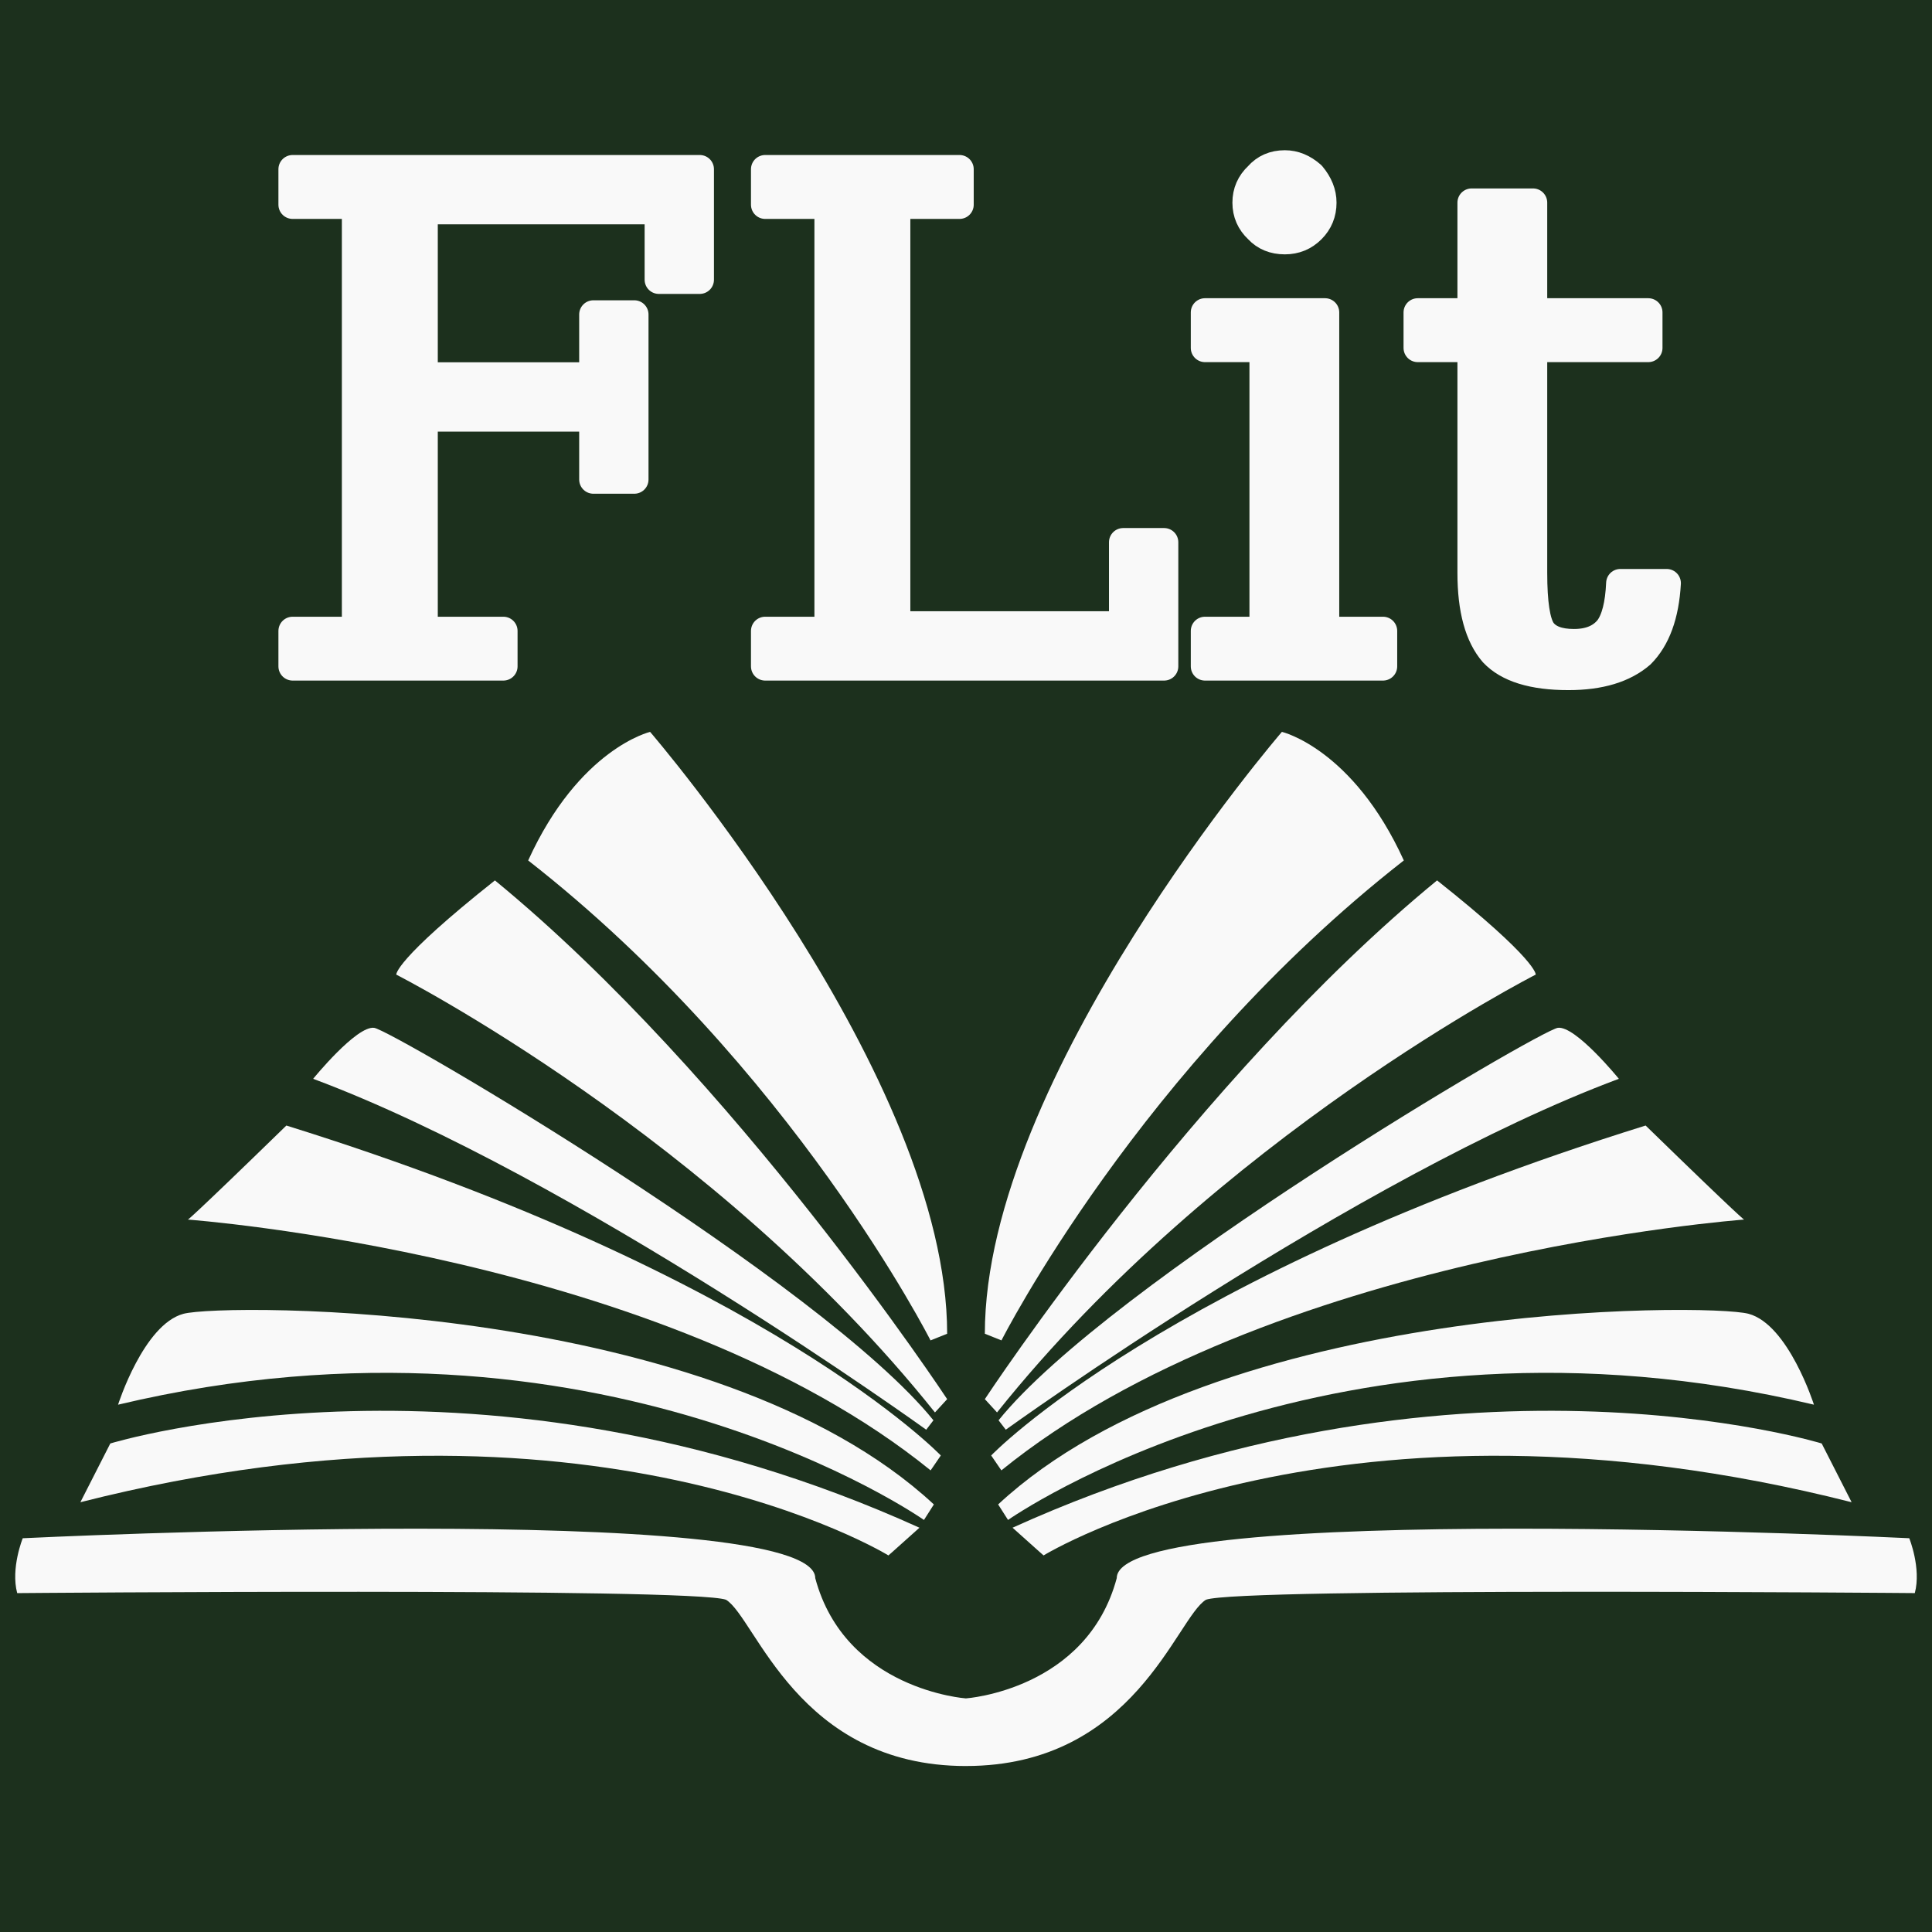
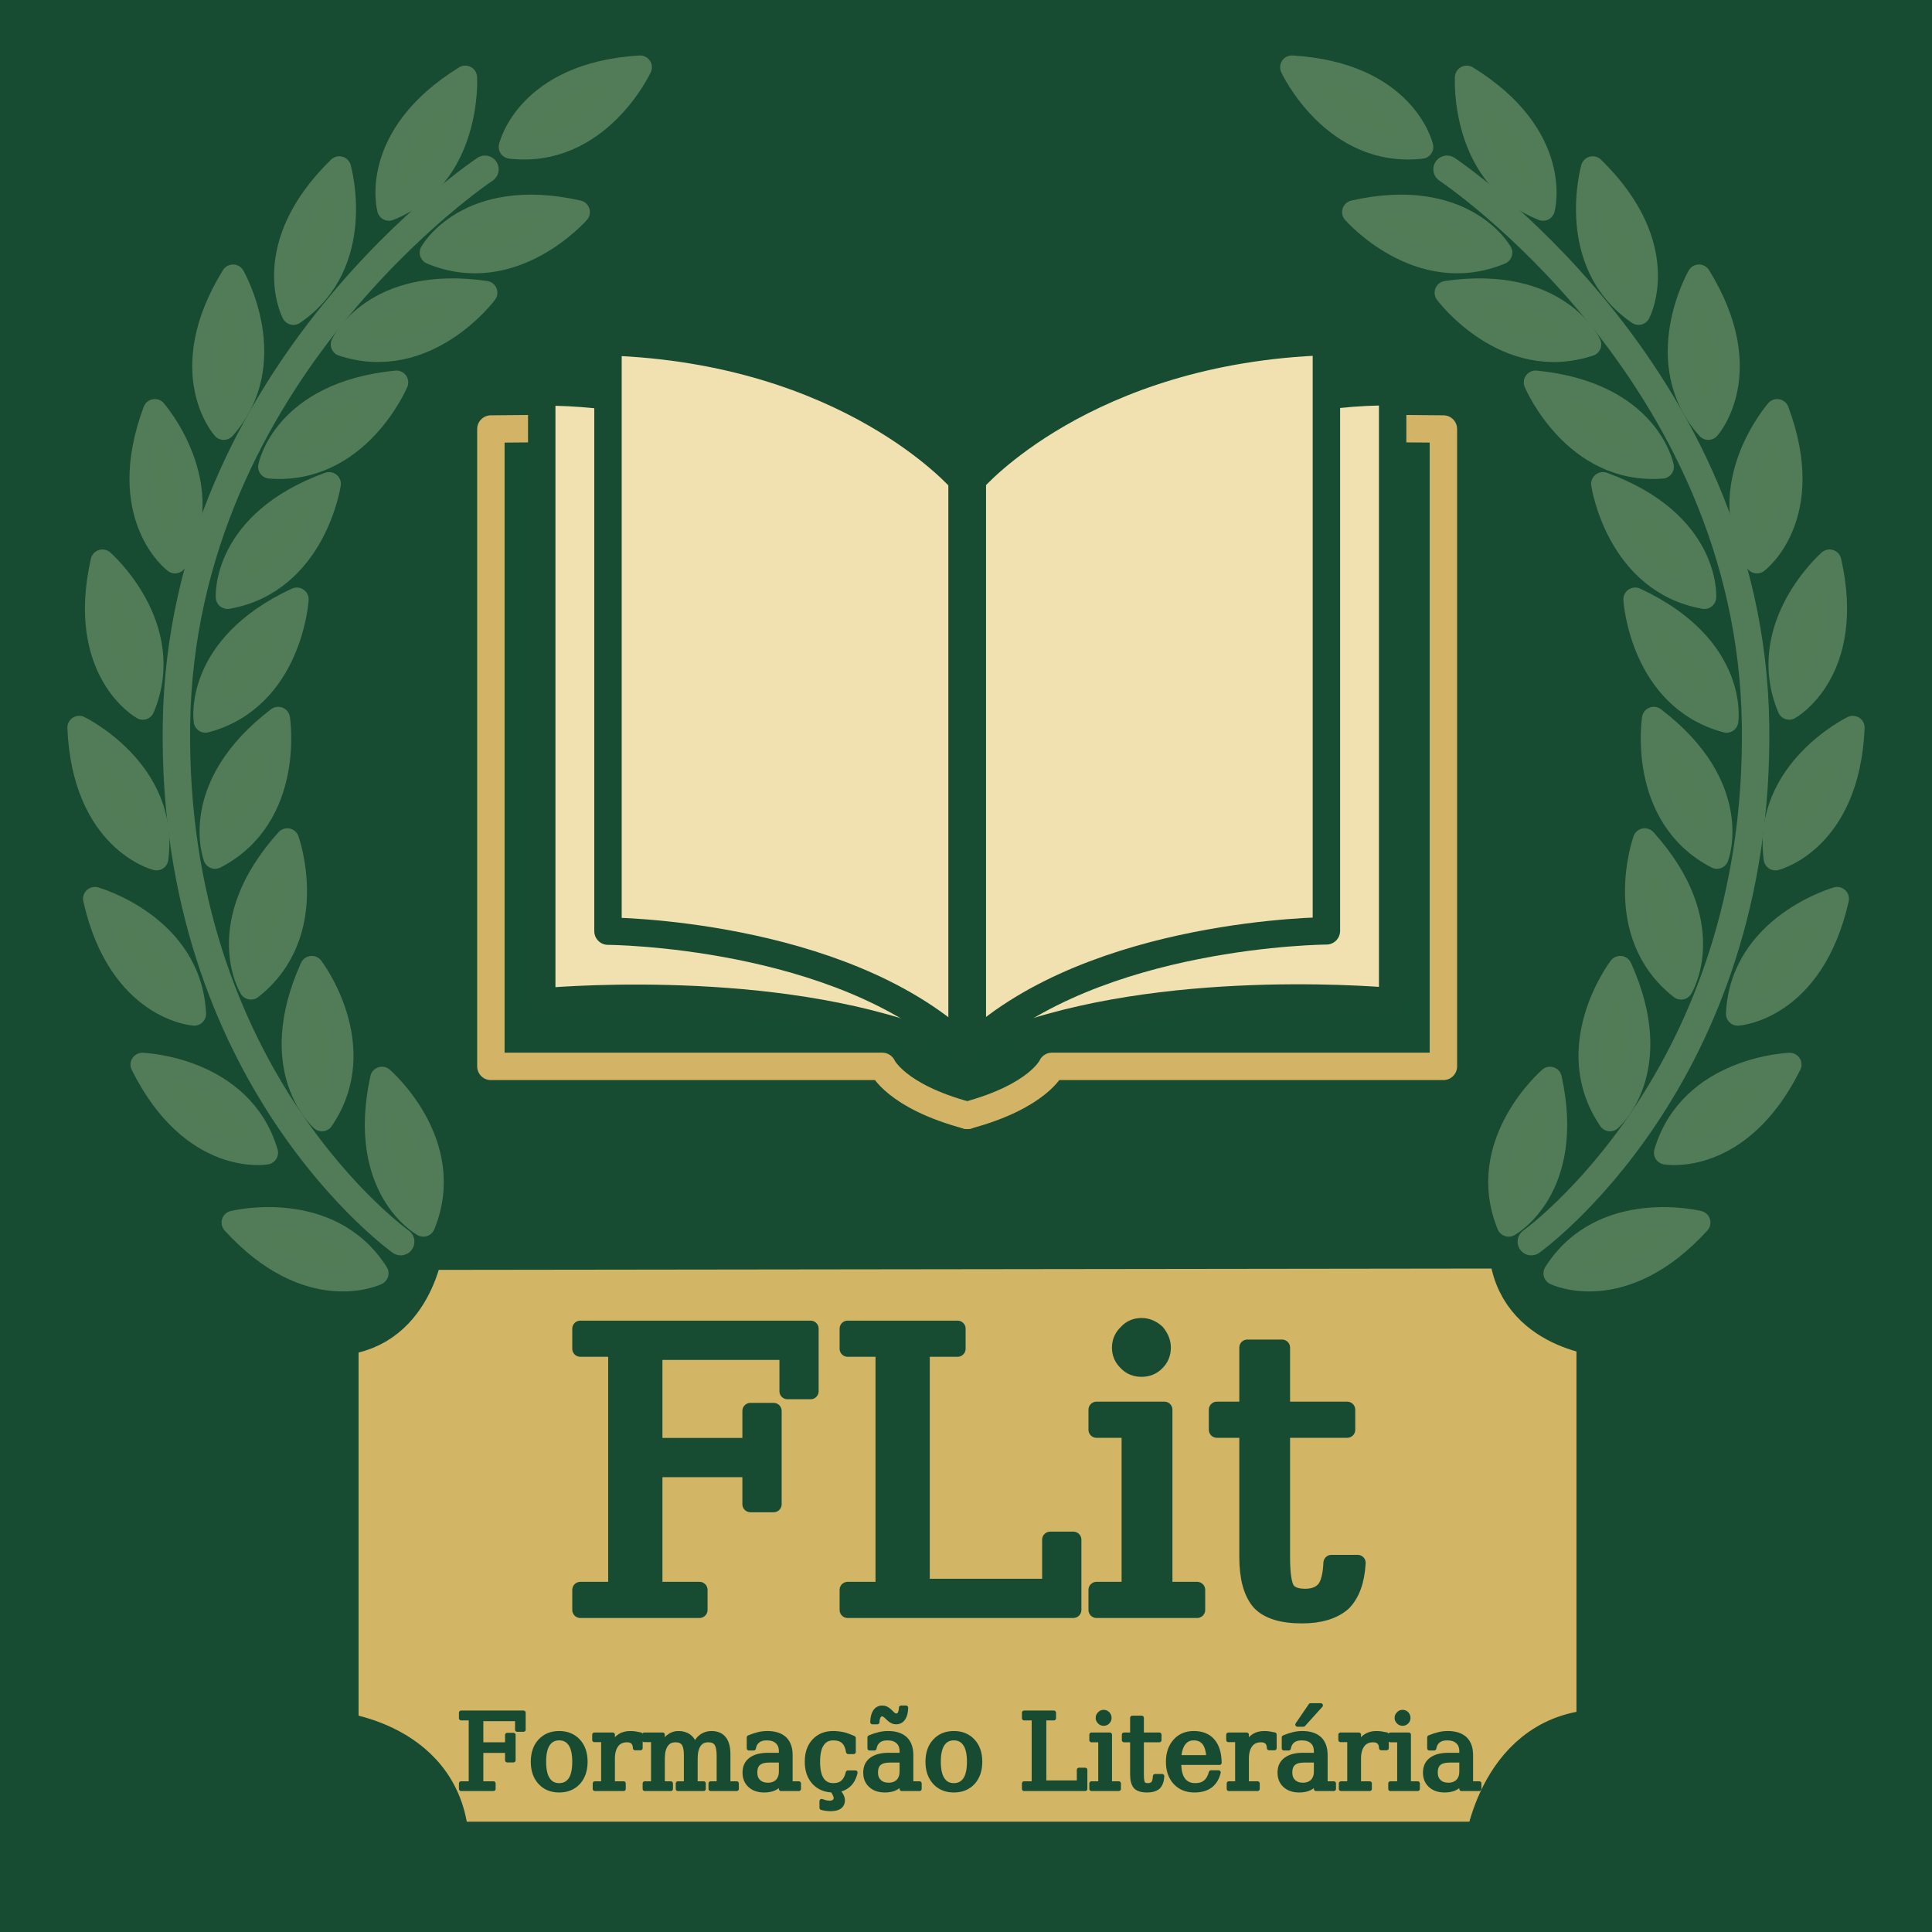
<svg xmlns="http://www.w3.org/2000/svg" width="512" height="512" viewBox="0 0 512 512" version="1.1" id="svg1" xml:space="preserve">
  <defs id="defs1" />
  <g id="layer1" style="display:inline;fill:#333333;fill-opacity:1">
-     <rect style="display:inline;fill:#1c301d;fill-opacity:1;stroke-width:2;stroke-linecap:round;stroke-linejoin:round" id="rect6" height="512" x="0" y="0" width="512" />
+     <rect style="display:inline;fill:#174c32;fill-opacity:1;stroke-width:2;stroke-linecap:round;stroke-linejoin:round" id="rect6" height="512" x="0" y="0" width="512" />
  </g>
-   <g id="layer3" style="display:inline">
-     <g id="g7" style="display:inline" transform="matrix(2.349922,0,0,2.349922,-346.1675,-325.6708)">
-       <path id="path1" style="fill:#f9f9f9;fill-opacity:1;stroke-width:2;stroke-linecap:round;stroke-linejoin:round" d="m 317.938,310.984 c -22.344,0.016 -44.688,1.141 -44.688,5.576 -3.381,12.617 -17,13.562 -17,13.562 v 0.002 c 0,0 -13.619,-0.946 -17,-13.562 0,-8.871 -89.375,-4.5 -89.375,-4.5 0,0 -1.375,3.387 -0.625,6.188 0,0 76.272,-0.649 79.938,0.75 3.358,2.046 8.062,18.75 27.062,18.75 v -0.002 c 19,0 23.705,-16.704 27.062,-18.75 3.665,-1.399 79.938,-0.75 79.938,-0.75 0.75,-2.8 -0.625,-6.188 -0.625,-6.188 0,0 -22.344,-1.092 -44.688,-1.076 z" />
-       <path style="fill:#f9f9f9;fill-opacity:1;stroke-width:2;stroke-linecap:round;stroke-linejoin:round" d="m 156.375,308 3.375,-6.625 c 0,0 41.875,-12.875 91.25,9.5 -3.492,3.139 -3.5,3.125 -3.5,3.125 0,0 -33.5,-20.625 -91.125,-6 z" id="path2" />
-       <path style="fill:#f9f9f9;fill-opacity:1;stroke-width:2;stroke-linecap:round;stroke-linejoin:round" d="m 160.625,297 c 0,0 2.872,-9.044 7.375,-10.25 4.503,-1.206 59.875,-1.5 84.625,21.5 -1.109,1.734 -1.116,1.75 -1.116,1.75 0,0 -36.759,-25.875 -90.884,-13 z" id="path3" />
-       <path style="fill:#f9f9f9;fill-opacity:1;stroke-width:2;stroke-linecap:round;stroke-linejoin:round" d="m 252.26,304.409 1.149,-1.679 c 0,0 -19.357,-20.241 -73.804,-37.211 C 168.533,276.298 168.5,276.125 168.5,276.125 c 0,0 53.771,3.944 83.76,28.284 z" id="path4" />
-       <path style="fill:#f9f9f9;fill-opacity:1;stroke-width:2;stroke-linecap:round;stroke-linejoin:round" d="m 252.75,297.875 1.375,-1.5 c 0,0 -23.875,-36.25 -51,-58.5 C 191.735,246.909 192,248.5 192,248.5 c 0,0 35.875,18.25 60.75,49.375 z" id="path5" />
-       <path style="fill:#f9f9f9;fill-opacity:1;stroke-width:2;stroke-linecap:round;stroke-linejoin:round" d="m 182.625,260.25 c 0,0 4.875,-6 6.875,-5.75 2,0.25 50.577,28.761 63.077,44.261 -0.812,1.062 -0.814,1.061 -0.814,1.061 0,0 -39.638,-28.572 -69.138,-39.572 z" id="path6" />
-       <path style="fill:#f9f9f9;fill-opacity:1;stroke-width:2;stroke-linecap:round;stroke-linejoin:round" d="m 254.125,289 -1.875,0.75 c 0,0 -15.625,-30.875 -45.375,-54.125 5.75,-12.625 13.75,-14.5 13.75,-14.5 0,0 33.5,38.875 33.5,67.875 z" id="path7" />
-       <path style="display:inline;fill:#f9f9f9;fill-opacity:1;stroke-width:2;stroke-linecap:round;stroke-linejoin:round" d="m 356.125,307.999 -3.375,-6.625 c 0,0 -41.875,-12.875 -91.25,9.5 3.492,3.139 3.5,3.125 3.5,3.125 0,0 33.5,-20.625 91.125,-6 z" id="path2-2" />
-       <path style="display:inline;fill:#f9f9f9;fill-opacity:1;stroke-width:2;stroke-linecap:round;stroke-linejoin:round" d="m 351.875,296.999 c 0,0 -2.872,-9.044 -7.375,-10.25 -4.503,-1.206 -59.875,-1.5 -84.625,21.5 1.109,1.734 1.116,1.75 1.116,1.75 0,0 36.759,-25.875 90.884,-13 z" id="path3-9" />
-       <path style="display:inline;fill:#f9f9f9;fill-opacity:1;stroke-width:2;stroke-linecap:round;stroke-linejoin:round" d="m 260.239,304.408 -1.149,-1.679 c 0,0 19.357,-20.241 73.804,-37.211 11.072,10.779 11.105,10.606 11.105,10.606 0,0 -53.771,3.944 -83.76,28.284 z" id="path4-1" />
-       <path style="display:inline;fill:#f9f9f9;fill-opacity:1;stroke-width:2;stroke-linecap:round;stroke-linejoin:round" d="m 259.75,297.874 -1.375,-1.5 c 0,0 23.875,-36.25 51,-58.5 11.39,9.034 11.125,10.625 11.125,10.625 0,0 -35.875,18.25 -60.75,49.375 z" id="path5-2" />
-       <path style="display:inline;fill:#f9f9f9;fill-opacity:1;stroke-width:2;stroke-linecap:round;stroke-linejoin:round" d="m 329.875,260.249 c 0,0 -4.875,-6 -6.875,-5.75 -2,0.25 -50.577,28.761 -63.077,44.261 0.812,1.062 0.814,1.061 0.814,1.061 0,0 39.638,-28.572 69.138,-39.572 z" id="path6-7" />
-       <path style="display:inline;fill:#f9f9f9;fill-opacity:1;stroke-width:2;stroke-linecap:round;stroke-linejoin:round" d="m 258.375,288.999 1.875,0.75 c 0,0 15.625,-30.875 45.375,-54.125 -5.75,-12.625 -13.75,-14.5 -13.75,-14.5 0,0 -33.5,38.875 -33.5,67.875 z" id="path7-0" />
+   <g id="layer3" style="display:inline" transform="matrix(1.210737,0,0,1.210737,-680.9453,-66.86275)">
+     <path style="display:inline;fill:#d2b565;fill-opacity:1;stroke:#174c32;stroke-width:12;stroke-linecap:round;stroke-linejoin:round;stroke-opacity:1" d="m 653.687,327.187 c 0,0 -2.125,18.781 -18.781,18.781 v 89.786 c 0,0 24.212,1.843 24.212,24.212 h 229.757 c 0,0 2.967,-24.608 24.608,-24.608 v -89.233 c 0,0 -19.242,-1.483 -19.242,-19.242 z" id="path1" />
+     <g id="g1">
+       <text xml:space="preserve" style="font-style:normal;font-variant:normal;font-weight:normal;font-stretch:normal;font-size:84.439px;font-family:'DejaVu Math TeX Gyre';-inkscape-font-specification:'DejaVu Math TeX Gyre';text-align:start;writing-mode:lr-tb;direction:ltr;text-anchor:start;display:inline;fill:#174c32;fill-opacity:1;stroke:#174c32;stroke-width:3.518;stroke-linecap:round;stroke-linejoin:round;stroke-dasharray:none;stroke-opacity:1" x="684.801" y="407.616" id="text18">
+         <tspan id="tspan18" x="684.801" y="407.616" style="font-style:normal;font-variant:normal;font-weight:normal;font-stretch:normal;font-size:84.439px;font-family:'DejaVu Math TeX Gyre';-inkscape-font-specification:'DejaVu Math TeX Gyre';fill:#174c32;fill-opacity:1;stroke:#174c32;stroke-width:3.518;stroke-dasharray:none;stroke-opacity:1">FLit</tspan>
+       </text>
+       <text xml:space="preserve" style="font-style:normal;font-variant:normal;font-weight:normal;font-stretch:normal;font-size:22.854px;font-family:'DejaVu Math TeX Gyre';-inkscape-font-specification:'DejaVu Math TeX Gyre';text-align:start;writing-mode:lr-tb;direction:ltr;text-anchor:start;display:inline;fill:#174c32;fill-opacity:1;stroke:#174c32;stroke-width:0.952;stroke-linecap:round;stroke-linejoin:round;stroke-dasharray:none;stroke-opacity:1" x="662.1" y="446.78" id="text18-0">
+         <tspan id="tspan18-6" x="662.1" y="446.78" style="font-style:normal;font-variant:normal;font-weight:normal;font-stretch:normal;font-size:22.854px;font-family:'DejaVu Math TeX Gyre';-inkscape-font-specification:'DejaVu Math TeX Gyre';fill:#174c32;fill-opacity:1;stroke:#174c32;stroke-width:0.952;stroke-dasharray:none;stroke-opacity:1">Formação Literária</tspan>
+       </text>
    </g>
-     <text xml:space="preserve" style="font-style:normal;font-variant:normal;font-weight:normal;font-stretch:normal;font-size:180.711px;font-family:'DejaVu Math TeX Gyre';-inkscape-font-specification:'DejaVu Math TeX Gyre';text-align:start;writing-mode:lr-tb;direction:ltr;text-anchor:start;display:inline;fill:#f9f9f9;fill-opacity:1;stroke:#f9f9f9;stroke-width:7.53;stroke-linecap:round;stroke-linejoin:round;stroke-dasharray:none;stroke-opacity:1" x="67.612" y="176.594" id="text18">
-       <tspan id="tspan18" x="67.612" y="176.594" style="font-style:normal;font-variant:normal;font-weight:normal;font-stretch:normal;font-size:180.711px;font-family:'DejaVu Math TeX Gyre';-inkscape-font-specification:'DejaVu Math TeX Gyre';fill:#f9f9f9;fill-opacity:1;stroke:#f9f9f9;stroke-width:7.53;stroke-dasharray:none;stroke-opacity:1">FLit</tspan>
-     </text>
+     <g id="g3">
+       <path style="fill:none;fill-opacity:1;stroke:#527c58;stroke-width:6;stroke-linecap:round;stroke-linejoin:round;stroke-dasharray:none;stroke-opacity:1" d="m 650.125,327 c 0,0 -50.145,-35.672 -49.084,-113.1 1.061,-77.428 67.529,-121.622 67.529,-121.622" id="path2" />
+       <path style="fill:#527c55;fill-opacity:1;stroke:#527c58;stroke-width:5.175;stroke-linecap:round;stroke-linejoin:round;stroke-dasharray:none;stroke-opacity:1" d="m 646.028,291.301 c 0,0 16.389,14.124 9.057,32.022 0,0 -14.34,-7.871 -9.057,-32.022 z" id="path3" />
+       <path style="display:inline;fill:#527c55;fill-opacity:1;stroke:#527c58;stroke-width:5.175;stroke-linecap:round;stroke-linejoin:round;stroke-dasharray:none;stroke-opacity:1" d="m 630.669,267.048 c 0,0 13.105,17.214 2.223,33.204 0,0 -12.397,-10.672 -2.223,-33.204 z" id="path3-3" />
+       <path style="display:inline;fill:#527c55;fill-opacity:1;stroke:#527c58;stroke-width:5.175;stroke-linecap:round;stroke-linejoin:round;stroke-dasharray:none;stroke-opacity:1" d="m 625.304,239.112 c 0,0 7.263,20.38 -7.959,32.313 0,0 -8.574,-13.931 7.959,-32.313 z" id="path3-3-2" />
+       <path style="display:inline;fill:#527c55;fill-opacity:1;stroke:#527c58;stroke-width:5.175;stroke-linecap:round;stroke-linejoin:round;stroke-dasharray:none;stroke-opacity:1" d="m 623.317,212.526 c 0,0 3.357,21.373 -13.814,30.276 0,0 -5.841,-15.28 13.814,-30.276 z" id="path3-3-2-6" />
+       <path style="display:inline;fill:#527c55;fill-opacity:1;stroke:#527c58;stroke-width:5.175;stroke-linecap:round;stroke-linejoin:round;stroke-dasharray:none;stroke-opacity:1" d="m 627.392,186.414 c 0,0 -1.312,21.595 -19.995,26.602 0,0 -2.423,-16.178 19.995,-26.602 z" id="path3-3-2-1" />
+       <path style="display:inline;fill:#527c55;fill-opacity:1;stroke:#527c58;stroke-width:5.175;stroke-linecap:round;stroke-linejoin:round;stroke-dasharray:none;stroke-opacity:1" d="m 634.448,161.146 c 0,0 -3.169,21.402 -22.213,24.78 0,0 -1.019,-16.326 22.213,-24.78 z" id="path3-3-2-4" />
+       <path style="display:inline;fill:#527c55;fill-opacity:1;stroke:#527c58;stroke-width:5.175;stroke-linecap:round;stroke-linejoin:round;stroke-dasharray:none;stroke-opacity:1" d="m 649.189,138.921 c 0,0 -8.392,19.941 -27.678,18.476 0,0 3.073,-16.067 27.678,-18.476 z" id="path3-3-2-10" />
+       <path style="display:inline;fill:#527c55;fill-opacity:1;stroke:#527c58;stroke-width:5.175;stroke-linecap:round;stroke-linejoin:round;stroke-dasharray:none;stroke-opacity:1" d="m 668.705,119.297 c 0,0 -12.928,17.348 -31.3,11.303 0,0 6.835,-14.862 31.3,-11.303 z" id="path3-3-2-61" />
+       <path style="display:inline;fill:#527c55;fill-opacity:1;stroke:#527c58;stroke-width:5.175;stroke-linecap:round;stroke-linejoin:round;stroke-dasharray:none;stroke-opacity:1" d="m 688.951,101.646 c 0,0 -14.218,16.307 -32.074,8.873 0,0 7.953,-14.295 32.074,-8.873 z" id="path3-3-2-65" />
+       <path style="display:inline;fill:#527c55;fill-opacity:1;stroke:#527c58;stroke-width:5.175;stroke-linecap:round;stroke-linejoin:round;stroke-dasharray:none;stroke-opacity:1" d="m 702.52,69.954 c 0,0 -9.134,19.612 -28.352,17.425 0,0 3.674,-15.94 28.352,-17.425 z" id="path3-3-2-45" />
+       <path style="display:inline;fill:#527c55;fill-opacity:1;stroke:#527c58;stroke-width:5.175;stroke-linecap:round;stroke-linejoin:round;stroke-dasharray:none;stroke-opacity:1" d="m 664.264,72.175 c 0,0 1.25,21.599 -16.71,28.779 0,0 -4.318,-15.778 16.71,-28.779 z" id="path3-3-2-44" />
+       <path style="display:inline;fill:#527c55;fill-opacity:1;stroke:#527c58;stroke-width:5.175;stroke-linecap:round;stroke-linejoin:round;stroke-dasharray:none;stroke-opacity:1" d="m 636.684,92.021 c 0,0 5.924,20.808 -10.041,31.727 0,0 -7.651,-14.459 10.041,-31.727 z" id="path3-3-2-68" />
+       <path style="display:inline;fill:#527c55;fill-opacity:1;stroke:#527c58;stroke-width:5.175;stroke-linecap:round;stroke-linejoin:round;stroke-dasharray:none;stroke-opacity:1" d="m 613.428,115.708 c 0,0 10.798,18.748 -2.038,33.216 0,0 -10.932,-12.169 2.038,-33.216 z" id="path3-3-2-49" />
+       <path style="display:inline;fill:#527c55;fill-opacity:1;stroke:#527c58;stroke-width:5.175;stroke-linecap:round;stroke-linejoin:round;stroke-dasharray:none;stroke-opacity:1" d="m 596.31,145.162 c 0,0 14.22,16.305 4.425,32.983 0,0 -13.079,-9.825 -4.425,-32.983 z" id="path3-3-2-9" />
+       <path style="display:inline;fill:#527c55;fill-opacity:1;stroke:#527c58;stroke-width:5.175;stroke-linecap:round;stroke-linejoin:round;stroke-dasharray:none;stroke-opacity:1" d="m 584.842,178.082 c 0,0 16.289,14.239 8.833,32.085 0,0 -14.285,-7.971 -8.833,-32.085 z" id="path3-3-2-95" />
+       <path style="display:inline;fill:#527c55;fill-opacity:1;stroke:#527c58;stroke-width:5.175;stroke-linecap:round;stroke-linejoin:round;stroke-dasharray:none;stroke-opacity:1" d="m 579.756,214.496 c 0,0 19.45,9.475 16.927,28.652 0,0 -15.874,-3.951 -16.927,-28.652 z" id="path3-3-2-17" />
+       <path style="display:inline;fill:#527c55;fill-opacity:1;stroke:#527c58;stroke-width:5.175;stroke-linecap:round;stroke-linejoin:round;stroke-dasharray:none;stroke-opacity:1" d="m 583.185,251.951 c 0,0 20.825,5.866 21.752,25.185 0,0 -16.323,-1.066 -21.752,-25.185 z" id="path3-3-2-610" />
+       <path style="display:inline;fill:#527c55;fill-opacity:1;stroke:#527c58;stroke-width:5.175;stroke-linecap:round;stroke-linejoin:round;stroke-dasharray:none;stroke-opacity:1" d="m 593.574,288.248 c 0,0 21.622,0.741 27.121,19.285 0,0 -16.108,2.849 -27.121,-19.285 z" id="path3-3-2-490" />
+       <path style="display:inline;fill:#527c55;fill-opacity:1;stroke:#527c58;stroke-width:5.175;stroke-linecap:round;stroke-linejoin:round;stroke-dasharray:none;stroke-opacity:1" d="m 613.508,322.821 c 0,0 20.997,-5.216 31.37,11.108 0,0 -14.709,7.157 -31.37,-11.108 z" id="path3-3-2-11" />
+     </g>
+     <g id="g23" transform="matrix(-1,0,0,1,1547.727,5.946468e-4)">
+       <path style="fill:none;fill-opacity:1;stroke:#527c58;stroke-width:6;stroke-linecap:round;stroke-linejoin:round;stroke-dasharray:none;stroke-opacity:1" d="m 650.125,327 c 0,0 -50.145,-35.672 -49.084,-113.1 1.061,-77.428 67.529,-121.622 67.529,-121.622" id="path4" />
+       <path style="fill:#527c55;fill-opacity:1;stroke:#527c58;stroke-width:5.175;stroke-linecap:round;stroke-linejoin:round;stroke-dasharray:none;stroke-opacity:1" d="m 646.028,291.301 c 0,0 16.389,14.124 9.057,32.022 0,0 -14.34,-7.871 -9.057,-32.022 z" id="path5" />
+       <path style="display:inline;fill:#527c55;fill-opacity:1;stroke:#527c58;stroke-width:5.175;stroke-linecap:round;stroke-linejoin:round;stroke-dasharray:none;stroke-opacity:1" d="m 630.669,267.048 c 0,0 13.105,17.214 2.223,33.204 0,0 -12.397,-10.672 -2.223,-33.204 z" id="path6" />
+       <path style="display:inline;fill:#527c55;fill-opacity:1;stroke:#527c58;stroke-width:5.175;stroke-linecap:round;stroke-linejoin:round;stroke-dasharray:none;stroke-opacity:1" d="m 625.304,239.112 c 0,0 7.263,20.38 -7.959,32.313 0,0 -8.574,-13.931 7.959,-32.313 z" id="path7" />
+       <path style="display:inline;fill:#527c55;fill-opacity:1;stroke:#527c58;stroke-width:5.175;stroke-linecap:round;stroke-linejoin:round;stroke-dasharray:none;stroke-opacity:1" d="m 623.317,212.526 c 0,0 3.357,21.373 -13.814,30.276 0,0 -5.841,-15.28 13.814,-30.276 z" id="path8" />
+       <path style="display:inline;fill:#527c55;fill-opacity:1;stroke:#527c58;stroke-width:5.175;stroke-linecap:round;stroke-linejoin:round;stroke-dasharray:none;stroke-opacity:1" d="m 627.392,186.414 c 0,0 -1.312,21.595 -19.995,26.602 0,0 -2.423,-16.178 19.995,-26.602 z" id="path9" />
+       <path style="display:inline;fill:#527c55;fill-opacity:1;stroke:#527c58;stroke-width:5.175;stroke-linecap:round;stroke-linejoin:round;stroke-dasharray:none;stroke-opacity:1" d="m 634.448,161.146 c 0,0 -3.169,21.402 -22.213,24.78 0,0 -1.019,-16.326 22.213,-24.78 z" id="path10" />
+       <path style="display:inline;fill:#527c55;fill-opacity:1;stroke:#527c58;stroke-width:5.175;stroke-linecap:round;stroke-linejoin:round;stroke-dasharray:none;stroke-opacity:1" d="m 649.189,138.921 c 0,0 -8.392,19.941 -27.678,18.476 0,0 3.073,-16.067 27.678,-18.476 z" id="path11" />
+       <path style="display:inline;fill:#527c55;fill-opacity:1;stroke:#527c58;stroke-width:5.175;stroke-linecap:round;stroke-linejoin:round;stroke-dasharray:none;stroke-opacity:1" d="m 668.705,119.297 c 0,0 -12.928,17.348 -31.3,11.303 0,0 6.835,-14.862 31.3,-11.303 z" id="path12" />
+       <path style="display:inline;fill:#527c55;fill-opacity:1;stroke:#527c58;stroke-width:5.175;stroke-linecap:round;stroke-linejoin:round;stroke-dasharray:none;stroke-opacity:1" d="m 688.951,101.646 c 0,0 -14.218,16.307 -32.074,8.873 0,0 7.953,-14.295 32.074,-8.873 z" id="path13" />
+       <path style="display:inline;fill:#527c55;fill-opacity:1;stroke:#527c58;stroke-width:5.175;stroke-linecap:round;stroke-linejoin:round;stroke-dasharray:none;stroke-opacity:1" d="m 702.52,69.954 c 0,0 -9.134,19.612 -28.352,17.425 0,0 3.674,-15.94 28.352,-17.425 z" id="path14" />
+       <path style="display:inline;fill:#527c55;fill-opacity:1;stroke:#527c58;stroke-width:5.175;stroke-linecap:round;stroke-linejoin:round;stroke-dasharray:none;stroke-opacity:1" d="m 664.264,72.175 c 0,0 1.25,21.599 -16.71,28.779 0,0 -4.318,-15.778 16.71,-28.779 z" id="path15" />
+       <path style="display:inline;fill:#527c55;fill-opacity:1;stroke:#527c58;stroke-width:5.175;stroke-linecap:round;stroke-linejoin:round;stroke-dasharray:none;stroke-opacity:1" d="m 636.684,92.021 c 0,0 5.924,20.808 -10.041,31.727 0,0 -7.651,-14.459 10.041,-31.727 z" id="path16" />
+       <path style="display:inline;fill:#527c55;fill-opacity:1;stroke:#527c58;stroke-width:5.175;stroke-linecap:round;stroke-linejoin:round;stroke-dasharray:none;stroke-opacity:1" d="m 613.428,115.708 c 0,0 10.798,18.748 -2.038,33.216 0,0 -10.932,-12.169 2.038,-33.216 z" id="path17" />
+       <path style="display:inline;fill:#527c55;fill-opacity:1;stroke:#527c58;stroke-width:5.175;stroke-linecap:round;stroke-linejoin:round;stroke-dasharray:none;stroke-opacity:1" d="m 596.31,145.162 c 0,0 14.22,16.305 4.425,32.983 0,0 -13.079,-9.825 -4.425,-32.983 z" id="path18" />
+       <path style="display:inline;fill:#527c55;fill-opacity:1;stroke:#527c58;stroke-width:5.175;stroke-linecap:round;stroke-linejoin:round;stroke-dasharray:none;stroke-opacity:1" d="m 584.842,178.082 c 0,0 16.289,14.239 8.833,32.085 0,0 -14.285,-7.971 -8.833,-32.085 z" id="path19" />
+       <path style="display:inline;fill:#527c55;fill-opacity:1;stroke:#527c58;stroke-width:5.175;stroke-linecap:round;stroke-linejoin:round;stroke-dasharray:none;stroke-opacity:1" d="m 579.756,214.496 c 0,0 19.45,9.475 16.927,28.652 0,0 -15.874,-3.951 -16.927,-28.652 z" id="path20" />
+       <path style="display:inline;fill:#527c55;fill-opacity:1;stroke:#527c58;stroke-width:5.175;stroke-linecap:round;stroke-linejoin:round;stroke-dasharray:none;stroke-opacity:1" d="m 583.185,251.951 c 0,0 20.825,5.866 21.752,25.185 0,0 -16.323,-1.066 -21.752,-25.185 z" id="path21" />
+       <path style="display:inline;fill:#527c55;fill-opacity:1;stroke:#527c58;stroke-width:5.175;stroke-linecap:round;stroke-linejoin:round;stroke-dasharray:none;stroke-opacity:1" d="m 593.574,288.248 c 0,0 21.622,0.741 27.121,19.285 0,0 -16.108,2.849 -27.121,-19.285 z" id="path22" />
+       <path style="display:inline;fill:#527c55;fill-opacity:1;stroke:#527c58;stroke-width:5.175;stroke-linecap:round;stroke-linejoin:round;stroke-dasharray:none;stroke-opacity:1" d="m 613.508,322.821 c 0,0 20.997,-5.216 31.37,11.108 0,0 -14.709,7.157 -31.37,-11.108 z" id="path23" />
+     </g>
+     <g id="g27" transform="translate(-1.5,1.975766)">
+       <g id="g26" transform="translate(-1.141466,-2.722718)">
+         <path style="display:inline;fill:#164c32;fill-opacity:1;stroke:#d3b366;stroke-width:6;stroke-linecap:round;stroke-linejoin:round;stroke-dasharray:none;stroke-opacity:1" d="m 776.743,164.226 90.07,-14.476 14.188,0.125 v 139.508 h -85.682 c 0,0 -2.858,6.513 -18.575,10.725" id="path26" />
+         <path style="display:inline;fill:#164c32;fill-opacity:1;stroke:#d3b366;stroke-width:6;stroke-linecap:round;stroke-linejoin:round;stroke-dasharray:none;stroke-opacity:1" d="m 776.766,164.229 -90.07,-14.476 -14.188,0.125 v 139.508 h 85.682 c 0,0 2.889,6.513 18.607,10.725" id="path26-8" />
+       </g>
+       <g id="g25">
+         <path style="display:inline;fill:#f1e1b0;fill-opacity:1;stroke:#174c32;stroke-width:6;stroke-linecap:round;stroke-linejoin:round;stroke-dasharray:none;stroke-opacity:1" d="m 868.75,139 v 133.5 c 0,0 -46.5,-4.5 -81.75,7.75 L 787.25,156 c 0,0 51.5,-17.5 81.5,-17 z" id="path25" />
+         <path style="fill:#f1e1b0;fill-opacity:1;stroke:#174c32;stroke-width:6;stroke-linecap:round;stroke-linejoin:round;stroke-dasharray:none;stroke-opacity:1" d="m 854.25,128 v 129 c 0,0 -50.5,0.25 -77.5,25.25 V 158.25 c 0,0 24.5,-28.5 77.5,-30.25 z" id="path24" />
+         <path style="display:inline;fill:#f1e1b0;fill-opacity:1;stroke:#174c32;stroke-width:6;stroke-linecap:round;stroke-linejoin:round;stroke-dasharray:none;stroke-opacity:1" d="m 682.5,139.062 v 133.5 c 0,0 46.5,-4.5 81.75,7.75 L 764,156.062 c 0,0 -51.5,-17.5 -81.5,-17 z" id="path25-2" />
+         <path style="display:inline;fill:#f1e1b0;fill-opacity:1;stroke:#174c32;stroke-width:6;stroke-linecap:round;stroke-linejoin:round;stroke-dasharray:none;stroke-opacity:1" d="m 697,128.062 v 129 c 0,0 50.5,0.25 77.5,25.25 V 158.312 c 0,0 -24.5,-28.5 -77.5,-30.25 z" id="path24-9" />
+       </g>
+     </g>
  </g>
</svg>
